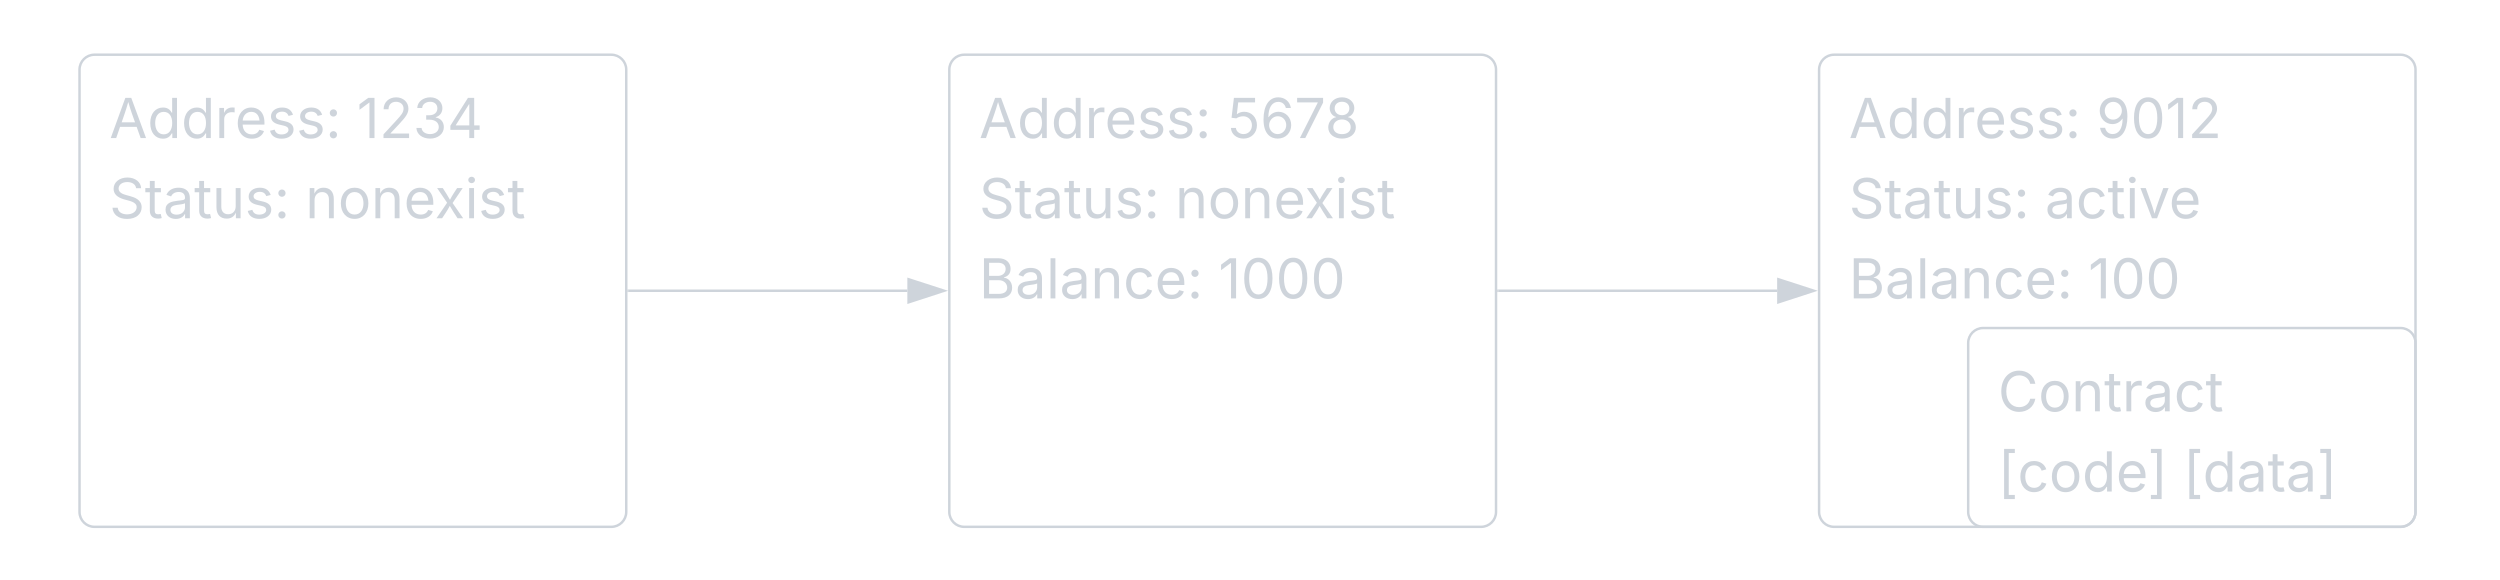
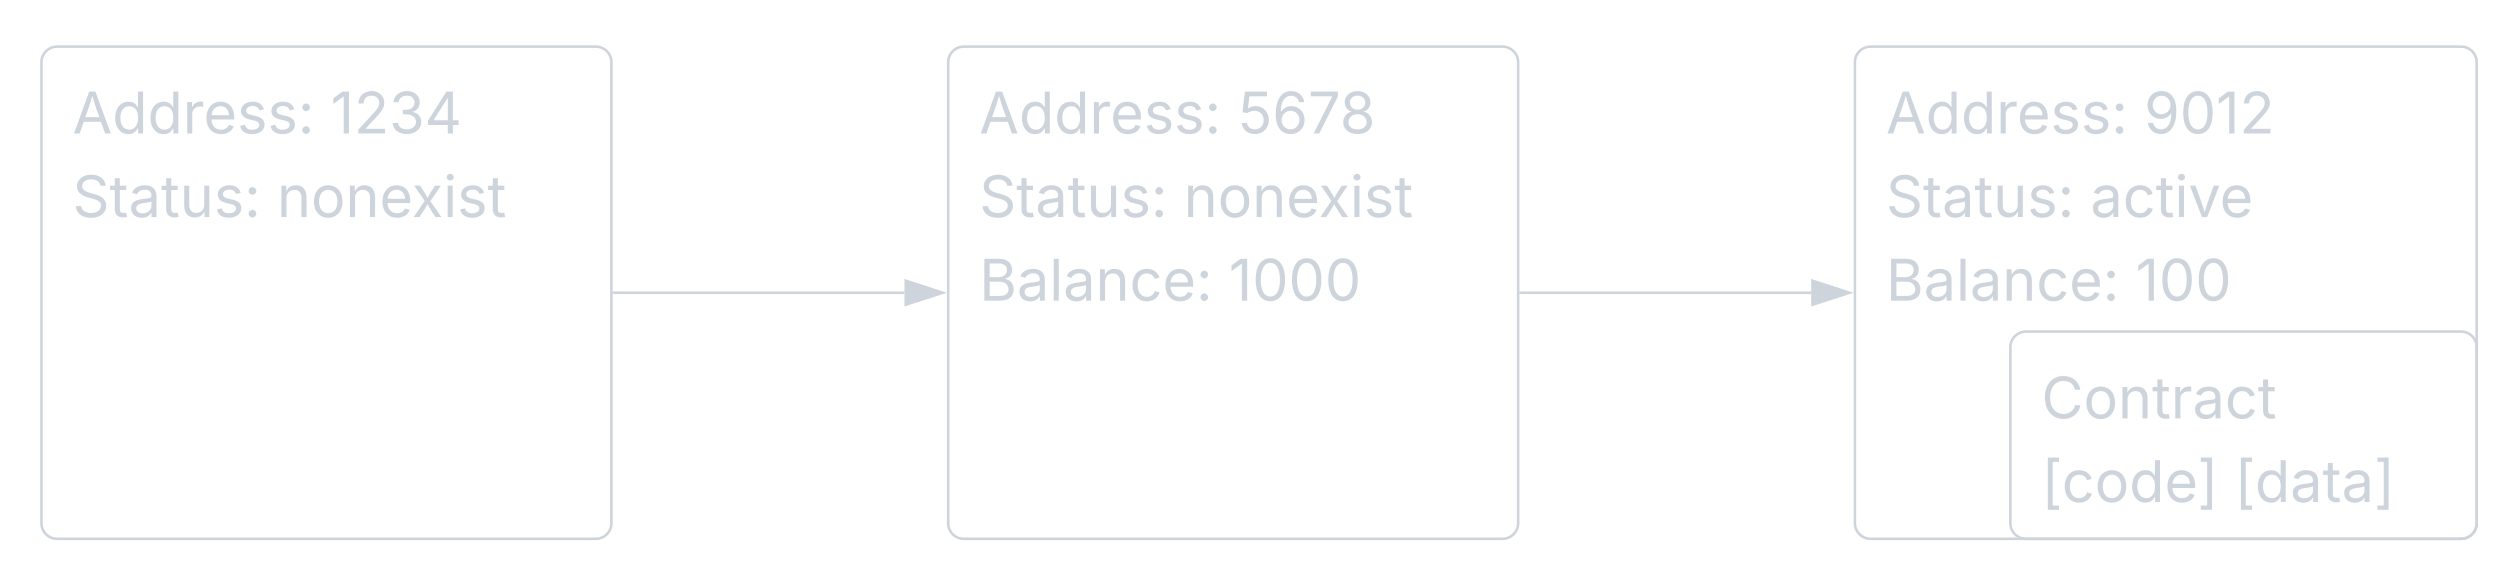
- <svg xmlns="http://www.w3.org/2000/svg" xmlns:ns1="lucid" xmlns:xlink="http://www.w3.org/1999/xlink" width="1006" height="233">
-   <g transform="translate(-108 -408)" ns1:page-tab-id="2OJXW9C82kGP">
-     <path d="M140 436.02a6 6 0 0 1 6-6h208a6 6 0 0 1 6 6V614a6 6 0 0 1-6 6H146a6 6 0 0 1-6-6z" stroke="#ced4db" fill-opacity="0" />
-     <use xlink:href="#a" transform="matrix(1,0,0,1,152,442.0247) translate(0 21.52778)" />
-     <use xlink:href="#b" transform="matrix(1,0,0,1,152,442.0247) translate(99.60938 21.52778)" />
-     <use xlink:href="#c" transform="matrix(1,0,0,1,152,442.0247) translate(0 53.7934)" />
-     <use xlink:href="#d" transform="matrix(1,0,0,1,152,442.0247) translate(78.90625 53.7934)" />
-     <path d="M490 436.02a6 6 0 0 1 6-6h208a6 6 0 0 1 6 6V614a6 6 0 0 1-6 6H496a6 6 0 0 1-6-6z" stroke="#ced4db" fill-opacity="0" />
-     <use xlink:href="#a" transform="matrix(1,0,0,1,502,442.0247) translate(0 21.52778)" />
-     <use xlink:href="#e" transform="matrix(1,0,0,1,502,442.0247) translate(99.60938 21.52778)" />
-     <use xlink:href="#c" transform="matrix(1,0,0,1,502,442.0247) translate(0 53.7934)" />
-     <use xlink:href="#f" transform="matrix(1,0,0,1,502,442.0247) translate(78.90625 53.7934)" />
-     <use xlink:href="#g" transform="matrix(1,0,0,1,502,442.0247) translate(0 86.05903)" />
-     <use xlink:href="#h" transform="matrix(1,0,0,1,502,442.0247) translate(96.31076 86.05903)" />
-     <path d="M840 436.02a6 6 0 0 1 6-6h228a6 6 0 0 1 6 6V614a6 6 0 0 1-6 6H846a6 6 0 0 1-6-6z" stroke="#ced4db" fill-opacity="0" />
-     <use xlink:href="#a" transform="matrix(1,0,0,1,852,442.0247) translate(0 21.52778)" />
-     <use xlink:href="#i" transform="matrix(1,0,0,1,852,442.0247) translate(99.60938 21.52778)" />
-     <use xlink:href="#c" transform="matrix(1,0,0,1,852,442.0247) translate(0 53.7934)" />
-     <use xlink:href="#j" transform="matrix(1,0,0,1,852,442.0247) translate(78.90625 53.7934)" />
-     <use xlink:href="#g" transform="matrix(1,0,0,1,852,442.0247) translate(0 86.05903)" />
-     <use xlink:href="#k" transform="matrix(1,0,0,1,852,442.0247) translate(96.31076 86.05903)" />
-     <path d="M361 525h112.12" stroke="#ced4db" fill="none" />
-     <path d="M361 525.5h-.5v-.96h.5z" stroke="#ced4db" stroke-width=".05" fill="#ced4db" />
-     <path d="M487.88 525l-14.26 4.65v-9.27z" stroke="#ced4db" fill="#ced4db" />
-     <path d="M711 525h112.12" stroke="#ced4db" fill="none" />
-     <path d="M711 525.5h-.5v-.96h.5z" stroke="#ced4db" stroke-width=".05" fill="#ced4db" />
-     <path d="M837.88 525l-14.26 4.65v-9.27z" stroke="#ced4db" fill="#ced4db" />
-     <path d="M900 546a6 6 0 0 1 6-6h168a6 6 0 0 1 6 6v68a6 6 0 0 1-6 6H906a6 6 0 0 1-6-6z" stroke="#ced4db" fill-opacity="0" />
+ <svg xmlns="http://www.w3.org/2000/svg" xmlns:ns1="lucid" xmlns:xlink="http://www.w3.org/1999/xlink" width="965" height="221">
+   <g transform="translate(96 -602)" ns1:page-tab-id="2OJXW9C82kGP">
+     <path d="M-80 626a6 6 0 0 1 6-6h208a6 6 0 0 1 6 6v177.98a6 6 0 0 1-6 6H-74a6 6 0 0 1-6-6z" stroke="#ced4db" fill-opacity="0" />
+     <use xlink:href="#a" transform="matrix(1,0,0,1,-68,632) translate(0 21.52778)" />
+     <use xlink:href="#b" transform="matrix(1,0,0,1,-68,632) translate(99.60938 21.52778)" />
+     <use xlink:href="#c" transform="matrix(1,0,0,1,-68,632) translate(0 53.7934)" />
+     <use xlink:href="#d" transform="matrix(1,0,0,1,-68,632) translate(78.90625 53.7934)" />
+     <path d="M270 626a6 6 0 0 1 6-6h208a6 6 0 0 1 6 6v177.98a6 6 0 0 1-6 6H276a6 6 0 0 1-6-6z" stroke="#ced4db" fill-opacity="0" />
+     <use xlink:href="#a" transform="matrix(1,0,0,1,282,632) translate(0 21.52778)" />
+     <use xlink:href="#e" transform="matrix(1,0,0,1,282,632) translate(99.60938 21.52778)" />
+     <use xlink:href="#c" transform="matrix(1,0,0,1,282,632) translate(0 53.7934)" />
+     <use xlink:href="#f" transform="matrix(1,0,0,1,282,632) translate(78.90625 53.7934)" />
+     <use xlink:href="#g" transform="matrix(1,0,0,1,282,632) translate(0 86.05903)" />
+     <use xlink:href="#h" transform="matrix(1,0,0,1,282,632) translate(96.31076 86.05903)" />
+     <path d="M620 626a6 6 0 0 1 6-6h228a6 6 0 0 1 6 6v177.98a6 6 0 0 1-6 6H626a6 6 0 0 1-6-6z" stroke="#ced4db" fill-opacity="0" />
+     <use xlink:href="#a" transform="matrix(1,0,0,1,632,632) translate(0 21.52778)" />
+     <use xlink:href="#i" transform="matrix(1,0,0,1,632,632) translate(99.60938 21.52778)" />
+     <use xlink:href="#c" transform="matrix(1,0,0,1,632,632) translate(0 53.7934)" />
+     <use xlink:href="#j" transform="matrix(1,0,0,1,632,632) translate(78.90625 53.7934)" />
+     <use xlink:href="#g" transform="matrix(1,0,0,1,632,632) translate(0 86.05903)" />
+     <use xlink:href="#k" transform="matrix(1,0,0,1,632,632) translate(96.31076 86.05903)" />
+     <path d="M141 715h112.12" stroke="#ced4db" fill="none" />
+     <path d="M141 715.46h-.5v-.95h.5z" stroke="#ced4db" stroke-width=".05" fill="#ced4db" />
+     <path d="M267.88 715l-14.26 4.62v-9.27z" stroke="#ced4db" fill="#ced4db" />
+     <path d="M491 715h112.12" stroke="#ced4db" fill="none" />
+     <path d="M491 715.46h-.5v-.95h.5z" stroke="#ced4db" stroke-width=".05" fill="#ced4db" />
+     <path d="M617.88 715l-14.26 4.62v-9.27z" stroke="#ced4db" fill="#ced4db" />
+     <path d="M680 735.98a6 6 0 0 1 6-6h168a6 6 0 0 1 6 6v68a6 6 0 0 1-6 6H686a6 6 0 0 1-6-6z" stroke="#ced4db" fill-opacity="0" />
    <g>
-       <use xlink:href="#l" transform="matrix(1,0,0,1,912,552) translate(0 21.52778)" />
-       <use xlink:href="#m" transform="matrix(1,0,0,1,912,552) translate(0 53.7934)" />
-       <use xlink:href="#n" transform="matrix(1,0,0,1,912,552) translate(74.54427 53.7934)" />
+       <use xlink:href="#l" transform="matrix(1,0,0,1,692,741.9753) translate(0 21.52778)" />
+       <use xlink:href="#m" transform="matrix(1,0,0,1,692,741.9753) translate(0 53.7934)" />
+       <use xlink:href="#n" transform="matrix(1,0,0,1,692,741.9753) translate(74.54427 53.7934)" />
    </g>
    <defs>
      <path fill="#ced4db" d="M52 0l541-1490h220L1361 0h-200l-149-416H398L254 0H52zm404-582h497c-103-290-145-390-251-756-108 377-145 460-246 756" id="o" />
      <path fill="#ced4db" d="M577 24c-279 0-473-224-473-580 0-354 195-576 474-576 218 0 287 134 324 193h14v-551h180V0H922v-173h-20C865-111 790 24 577 24zm27-161c203 0 314-172 314-421 0-247-108-413-314-413-212 0-317 181-317 413 0 235 108 421 317 421" id="p" />
      <path fill="#ced4db" d="M158 0v-1118h174v172h12c41-113 157-188 290-188 26 0 70 2 91 3v181c-11-2-60-10-108-10-161 0-279 109-279 260V0H158" id="q" />
      <path fill="#ced4db" d="M628 24c-324 0-524-230-524-574 0-343 198-582 503-582 237 0 487 146 487 559v75H286c9 234 145 362 343 362 132 0 231-58 273-172l174 48C1024-91 857 24 628 24zM287-650h624c-17-190-120-322-304-322-192 0-309 151-320 322" id="r" />
      <path fill="#ced4db" d="M538 24C308 24 148-78 108-271l171-41c32 123 123 178 257 178 156 0 256-77 256-169 0-77-54-128-164-154l-186-44c-203-48-300-148-300-305 0-192 176-326 414-326 230 0 351 112 402 269l-163 42c-31-80-94-158-238-158-133 0-233 69-233 162 0 83 57 129 188 160l169 40c203 48 298 149 298 302 0 196-179 339-441 339" id="s" />
      <path fill="#ced4db" d="M295 13c-75 0-135-60-135-135s60-135 135-135 135 60 135 135S370 13 295 13zm0-809c-75 0-135-60-135-135s60-135 135-135 135 60 135 135-60 135-135 135" id="t" />
      <g id="a">
        <use transform="matrix(0.01085069,0,0,0.01085069,0,0)" xlink:href="#o" />
        <use transform="matrix(0.01085069,0,0,0.01085069,15.33203,0)" xlink:href="#p" />
        <use transform="matrix(0.01085069,0,0,0.01085069,28.9388,0)" xlink:href="#p" />
        <use transform="matrix(0.01085069,0,0,0.01085069,42.54557,0)" xlink:href="#q" />
        <use transform="matrix(0.01085069,0,0,0.01085069,50.54253,0)" xlink:href="#r" />
        <use transform="matrix(0.01085069,0,0,0.01085069,63.49826,0)" xlink:href="#s" />
        <use transform="matrix(0.01085069,0,0,0.01085069,75.22786,0)" xlink:href="#s" />
        <use transform="matrix(0.01085069,0,0,0.01085069,86.95747,0)" xlink:href="#t" />
      </g>
      <path fill="#ced4db" d="M653-1490V0H466v-1314h-10L96-1047v-204l324-239h233" id="u" />
      <path fill="#ced4db" d="M154 0v-137l495-537c165-179 249-281 249-418 0-156-121-253-280-253-170 0-278 110-278 278H158c0-264 200-443 465-443 266 0 455 183 455 416 0 161-73 288-336 568L416-179v12h687V0H154" id="v" />
      <path fill="#ced4db" d="M635 20c-292 0-500-160-510-396h192c11 142 145 229 315 229 187 0 323-105 323-260 0-161-125-274-346-274H488v-165h121c174 0 294-100 294-254 0-148-104-245-266-245-152 0-291 85-297 230H157c8-234 222-395 484-395 278 0 448 188 448 400 0 168-95 291-247 336v12c190 31 301 169 301 357 0 244-216 425-508 425" id="w" />
      <path fill="#ced4db" d="M120-303v-155l652-1032h231v1020h202v167h-202V0H821v-303H120zm702-167v-782h-12L323-482v12h499" id="x" />
      <g id="b">
        <use transform="matrix(0.01085069,0,0,0.01085069,0,0)" xlink:href="#u" />
        <use transform="matrix(0.01085069,0,0,0.01085069,9.038628,0)" xlink:href="#v" />
        <use transform="matrix(0.01085069,0,0,0.01085069,22.59115,0)" xlink:href="#w" />
        <use transform="matrix(0.01085069,0,0,0.01085069,36.31727,0)" xlink:href="#x" />
      </g>
      <path fill="#ced4db" d="M657 26c-323 0-524-166-541-416h195c15 169 171 246 346 246 202 0 356-106 356-265 5-203-294-238-475-293-239-73-380-191-380-389 0-252 224-419 512-419 294 0 499 171 508 396H992c-17-145-151-228-328-228-193 0-321 102-321 242 0 156 175 211 284 241l149 41c160 44 422 134 422 412 0 244-197 432-541 432" id="y" />
      <path fill="#ced4db" d="M598-1118v154H368v674c0 100 37 144 132 144 23 0 62-6 92-12L629-6c-37 13-88 20-134 20-193 0-307-107-307-290v-688H20v-154h168v-266h180v266h230" id="z" />
      <path fill="#ced4db" d="M471 26C259 26 90-98 90-318c0-256 228-303 435-329 202-27 287-16 287-108 0-139-79-219-234-219-161 0-248 86-283 164l-173-57c86-203 278-265 451-265 150 0 419 46 419 395V0H815v-152h-12C765-73 660 26 471 26zm31-159c199 0 310-134 310-271v-155c-30 35-226 55-295 64-131 17-246 59-246 186 0 116 97 176 231 176" id="A" />
      <path fill="#ced4db" d="M537 14c-226 0-379-139-379-422v-710h180v695c0 172 97 275 253 275 160 0 281-109 281-300v-670h181V0H879v-209C806-46 684 14 537 14" id="B" />
      <g id="c">
        <use transform="matrix(0.01085069,0,0,0.01085069,0,0)" xlink:href="#y" />
        <use transform="matrix(0.01085069,0,0,0.01085069,14.25781,0)" xlink:href="#z" />
        <use transform="matrix(0.01085069,0,0,0.01085069,21.63628,0)" xlink:href="#A" />
        <use transform="matrix(0.01085069,0,0,0.01085069,34.11458,0)" xlink:href="#z" />
        <use transform="matrix(0.01085069,0,0,0.01085069,41.38455,0)" xlink:href="#B" />
        <use transform="matrix(0.01085069,0,0,0.01085069,54.52474,0)" xlink:href="#s" />
        <use transform="matrix(0.01085069,0,0,0.01085069,66.25434,0)" xlink:href="#t" />
      </g>
      <path fill="#ced4db" d="M338-670V0H158v-1118h173l1 207c72-158 192-221 342-221 226 0 378 139 378 422V0H872v-695c0-172-96-275-252-275-161 0-282 109-282 300" id="C" />
      <path fill="#ced4db" d="M613 24c-304 0-509-231-509-576 0-350 205-580 509-580 305 0 511 230 511 580 0 345-206 576-511 576zm0-161c226 0 329-195 329-415 0-222-103-419-329-419-223 0-326 196-326 419 0 220 103 415 326 415" id="D" />
      <path fill="#ced4db" d="M65 0l393-574-370-544h210c88 136 192 297 267 435 67-142 176-302 264-435h206L661-564 1053 0H844c-94-144-206-310-287-458C484-308 366-142 273 0H65" id="E" />
      <path fill="#ced4db" d="M158 0v-1118h180V0H158zm91-1301c-68 0-125-53-125-119s57-119 125-119c69 0 126 53 126 119s-57 119-126 119" id="F" />
      <g id="d">
        <use transform="matrix(0.01085069,0,0,0.01085069,0,0)" xlink:href="#C" />
        <use transform="matrix(0.01085069,0,0,0.01085069,13.12934,0)" xlink:href="#D" />
        <use transform="matrix(0.01085069,0,0,0.01085069,26.45399,0)" xlink:href="#C" />
        <use transform="matrix(0.01085069,0,0,0.01085069,39.58333,0)" xlink:href="#r" />
        <use transform="matrix(0.01085069,0,0,0.01085069,52.03993,0)" xlink:href="#E" />
        <use transform="matrix(0.01085069,0,0,0.01085069,64.17101,0)" xlink:href="#F" />
        <use transform="matrix(0.01085069,0,0,0.01085069,69.55295,0)" xlink:href="#s" />
        <use transform="matrix(0.01085069,0,0,0.01085069,81.28255,0)" xlink:href="#z" />
      </g>
      <path fill="#ced4db" d="M626 20c-262 0-458-168-468-396h184c12 133 134 229 284 229 180 0 311-137 311-326 0-192-136-335-323-335-92 0-196 33-255 78l-178-22 88-738h784v167H429l-51 435h8c61-51 160-87 263-87 273 0 474 211 474 499 0 286-210 496-497 496" id="G" />
      <path fill="#ced4db" d="M646 20c-249 0-524-159-524-708 0-524 209-822 547-822 250 0 431 161 467 395H950c-33-129-126-227-281-227-229 0-367 208-367 566h12c80-124 212-198 367-198 255 0 467 205 467 493 0 278-198 501-502 501zm0-167c179 0 318-148 318-334 0-182-133-328-313-328-181 0-322 156-322 330 0 176 134 332 317 332" id="H" />
      <path fill="#ced4db" d="M200 0l662-1311v-12H98v-167h963v177L400 0H200" id="I" />
      <path fill="#ced4db" d="M633 20c-303 0-511-173-511-416 0-188 124-348 291-378v-8c-145-37-237-174-237-332 0-227 192-396 457-396 261 0 456 169 456 396 0 158-94 295-235 332v8c162 30 291 190 291 378 0 243-212 416-512 416zm0-165c197 0 322-103 322-261 0-165-138-283-322-283-188 0-324 118-324 283 0 158 123 261 324 261zm0-703c157 0 272-101 272-252 0-149-110-246-272-246-165 0-273 97-273 246 0 151 112 252 273 252" id="J" />
      <g id="e">
        <use transform="matrix(0.01085069,0,0,0.01085069,0,0)" xlink:href="#G" />
        <use transform="matrix(0.01085069,0,0,0.01085069,13.50911,0)" xlink:href="#H" />
        <use transform="matrix(0.01085069,0,0,0.01085069,27.2895,0)" xlink:href="#I" />
        <use transform="matrix(0.01085069,0,0,0.01085069,39.55078,0)" xlink:href="#J" />
      </g>
      <g id="f">
        <use transform="matrix(0.01085069,0,0,0.01085069,0,0)" xlink:href="#C" />
        <use transform="matrix(0.01085069,0,0,0.01085069,13.12934,0)" xlink:href="#D" />
        <use transform="matrix(0.01085069,0,0,0.01085069,26.45399,0)" xlink:href="#C" />
        <use transform="matrix(0.01085069,0,0,0.01085069,39.58333,0)" xlink:href="#r" />
        <use transform="matrix(0.01085069,0,0,0.01085069,52.03993,0)" xlink:href="#E" />
        <use transform="matrix(0.01085069,0,0,0.01085069,64.17101,0)" xlink:href="#F" />
        <use transform="matrix(0.01085069,0,0,0.01085069,69.55295,0)" xlink:href="#s" />
        <use transform="matrix(0.01085069,0,0,0.01085069,81.28255,0)" xlink:href="#z" />
      </g>
      <path fill="#ced4db" d="M180 0v-1490h528c311 0 458 177 458 395 0 191-114 278-244 313v14c139 9 302 137 302 371 0 225-148 397-499 397H180zm190-168h350c232 0 321-102 321-231 0-149-120-277-311-277H370v508zm0-668h328c160 0 286-101 286-255 0-129-87-231-280-231H370v486" id="K" />
      <path fill="#ced4db" d="M338-1490V0H158v-1490h180" id="L" />
      <path fill="#ced4db" d="M613 24c-304 0-509-231-509-576 0-350 205-580 509-580 216 0 392 114 453 309l-173 49c-33-115-133-197-280-197-223 0-326 196-326 419 0 220 103 415 326 415 150 0 252-85 285-206l172 49C1010-95 832 24 613 24" id="M" />
      <g id="g">
        <use transform="matrix(0.01085069,0,0,0.01085069,0,0)" xlink:href="#K" />
        <use transform="matrix(0.01085069,0,0,0.01085069,14.53993,0)" xlink:href="#A" />
        <use transform="matrix(0.01085069,0,0,0.01085069,27.01823,0)" xlink:href="#L" />
        <use transform="matrix(0.01085069,0,0,0.01085069,32.40017,0)" xlink:href="#A" />
        <use transform="matrix(0.01085069,0,0,0.01085069,44.87847,0)" xlink:href="#C" />
        <use transform="matrix(0.01085069,0,0,0.01085069,58.00781,0)" xlink:href="#M" />
        <use transform="matrix(0.01085069,0,0,0.01085069,70.70312,0)" xlink:href="#r" />
        <use transform="matrix(0.01085069,0,0,0.01085069,83.65885,0)" xlink:href="#t" />
      </g>
      <path fill="#ced4db" d="M646 20c-332 0-524-278-524-764 0-483 194-766 524-766s524 283 524 766c0 485-191 764-524 764zm0-166c218 0 341-220 341-598 0-380-123-601-341-601s-341 222-341 601c0 378 123 598 341 598" id="N" />
      <g id="h">
        <use transform="matrix(0.01085069,0,0,0.01085069,0,0)" xlink:href="#u" />
        <use transform="matrix(0.01085069,0,0,0.01085069,9.038628,0)" xlink:href="#N" />
        <use transform="matrix(0.01085069,0,0,0.01085069,23.05773,0)" xlink:href="#N" />
        <use transform="matrix(0.01085069,0,0,0.01085069,37.07682,0)" xlink:href="#N" />
      </g>
      <path fill="#ced4db" d="M603 20c-253 0-434-161-469-399h188c31 132 124 231 281 231 227 0 367-207 367-568h-12c-80 122-211 199-367 199-257 0-469-206-469-493 0-278 200-505 506-500 245 4 520 158 520 706 0 527-208 824-545 824zm16-703c181 0 324-157 324-332 0-171-135-328-318-328-180 0-317 148-317 332 0 183 131 328 311 328" id="O" />
      <g id="i">
        <use transform="matrix(0.01085069,0,0,0.01085069,0,0)" xlink:href="#O" />
        <use transform="matrix(0.01085069,0,0,0.01085069,13.78038,0)" xlink:href="#N" />
        <use transform="matrix(0.01085069,0,0,0.01085069,27.79948,0)" xlink:href="#u" />
        <use transform="matrix(0.01085069,0,0,0.01085069,36.83811,0)" xlink:href="#v" />
      </g>
      <path fill="#ced4db" d="M481 0L54-1118h197c107 314 236 620 325 951 87-331 217-637 324-951h197L670 0H481" id="P" />
      <g id="j">
        <use transform="matrix(0.01085069,0,0,0.01085069,0,0)" xlink:href="#A" />
        <use transform="matrix(0.01085069,0,0,0.01085069,12.4783,0)" xlink:href="#M" />
        <use transform="matrix(0.01085069,0,0,0.01085069,25.17361,0)" xlink:href="#z" />
        <use transform="matrix(0.01085069,0,0,0.01085069,32.44358,0)" xlink:href="#F" />
        <use transform="matrix(0.01085069,0,0,0.01085069,37.82552,0)" xlink:href="#P" />
        <use transform="matrix(0.01085069,0,0,0.01085069,49.88064,0)" xlink:href="#r" />
      </g>
      <g id="k">
        <use transform="matrix(0.01085069,0,0,0.01085069,0,0)" xlink:href="#u" />
        <use transform="matrix(0.01085069,0,0,0.01085069,9.038628,0)" xlink:href="#N" />
        <use transform="matrix(0.01085069,0,0,0.01085069,23.05773,0)" xlink:href="#N" />
      </g>
      <path fill="#ced4db" d="M783 20c-382 0-661-292-661-764 0-473 279-766 661-766 302 0 548 182 601 489h-190c-42-204-217-313-411-313-268 0-476 208-476 590 0 381 209 588 476 588 195 0 369-110 411-313h190c-52 303-296 489-601 489" id="Q" />
      <g id="l">
        <use transform="matrix(0.01085069,0,0,0.01085069,0,0)" xlink:href="#Q" />
        <use transform="matrix(0.01085069,0,0,0.01085069,16.23264,0)" xlink:href="#D" />
        <use transform="matrix(0.01085069,0,0,0.01085069,29.55729,0)" xlink:href="#C" />
        <use transform="matrix(0.01085069,0,0,0.01085069,42.68663,0)" xlink:href="#z" />
        <use transform="matrix(0.01085069,0,0,0.01085069,49.9566,0)" xlink:href="#q" />
        <use transform="matrix(0.01085069,0,0,0.01085069,58.32248,0)" xlink:href="#A" />
        <use transform="matrix(0.01085069,0,0,0.01085069,70.80078,0)" xlink:href="#M" />
        <use transform="matrix(0.01085069,0,0,0.01085069,83.49609,0)" xlink:href="#z" />
      </g>
      <path fill="#ced4db" d="M226 279v-1860h398v153H398V126h226v153H226" id="R" />
      <path fill="#ced4db" d="M123 279V126h226v-1554H123v-153h398V279H123" id="S" />
      <g id="m">
        <use transform="matrix(0.01085069,0,0,0.01085069,0,0)" xlink:href="#R" />
        <use transform="matrix(0.01085069,0,0,0.01085069,7.855903,0)" xlink:href="#M" />
        <use transform="matrix(0.01085069,0,0,0.01085069,20.55122,0)" xlink:href="#D" />
        <use transform="matrix(0.01085069,0,0,0.01085069,33.87587,0)" xlink:href="#p" />
        <use transform="matrix(0.01085069,0,0,0.01085069,47.48264,0)" xlink:href="#r" />
        <use transform="matrix(0.01085069,0,0,0.01085069,60.1888,0)" xlink:href="#S" />
      </g>
      <g id="n">
        <use transform="matrix(0.01085069,0,0,0.01085069,0,0)" xlink:href="#R" />
        <use transform="matrix(0.01085069,0,0,0.01085069,7.855903,0)" xlink:href="#p" />
        <use transform="matrix(0.01085069,0,0,0.01085069,21.46267,0)" xlink:href="#A" />
        <use transform="matrix(0.01085069,0,0,0.01085069,33.94097,0)" xlink:href="#z" />
        <use transform="matrix(0.01085069,0,0,0.01085069,41.31944,0)" xlink:href="#A" />
        <use transform="matrix(0.01085069,0,0,0.01085069,53.79774,0)" xlink:href="#S" />
      </g>
    </defs>
  </g>
</svg>
